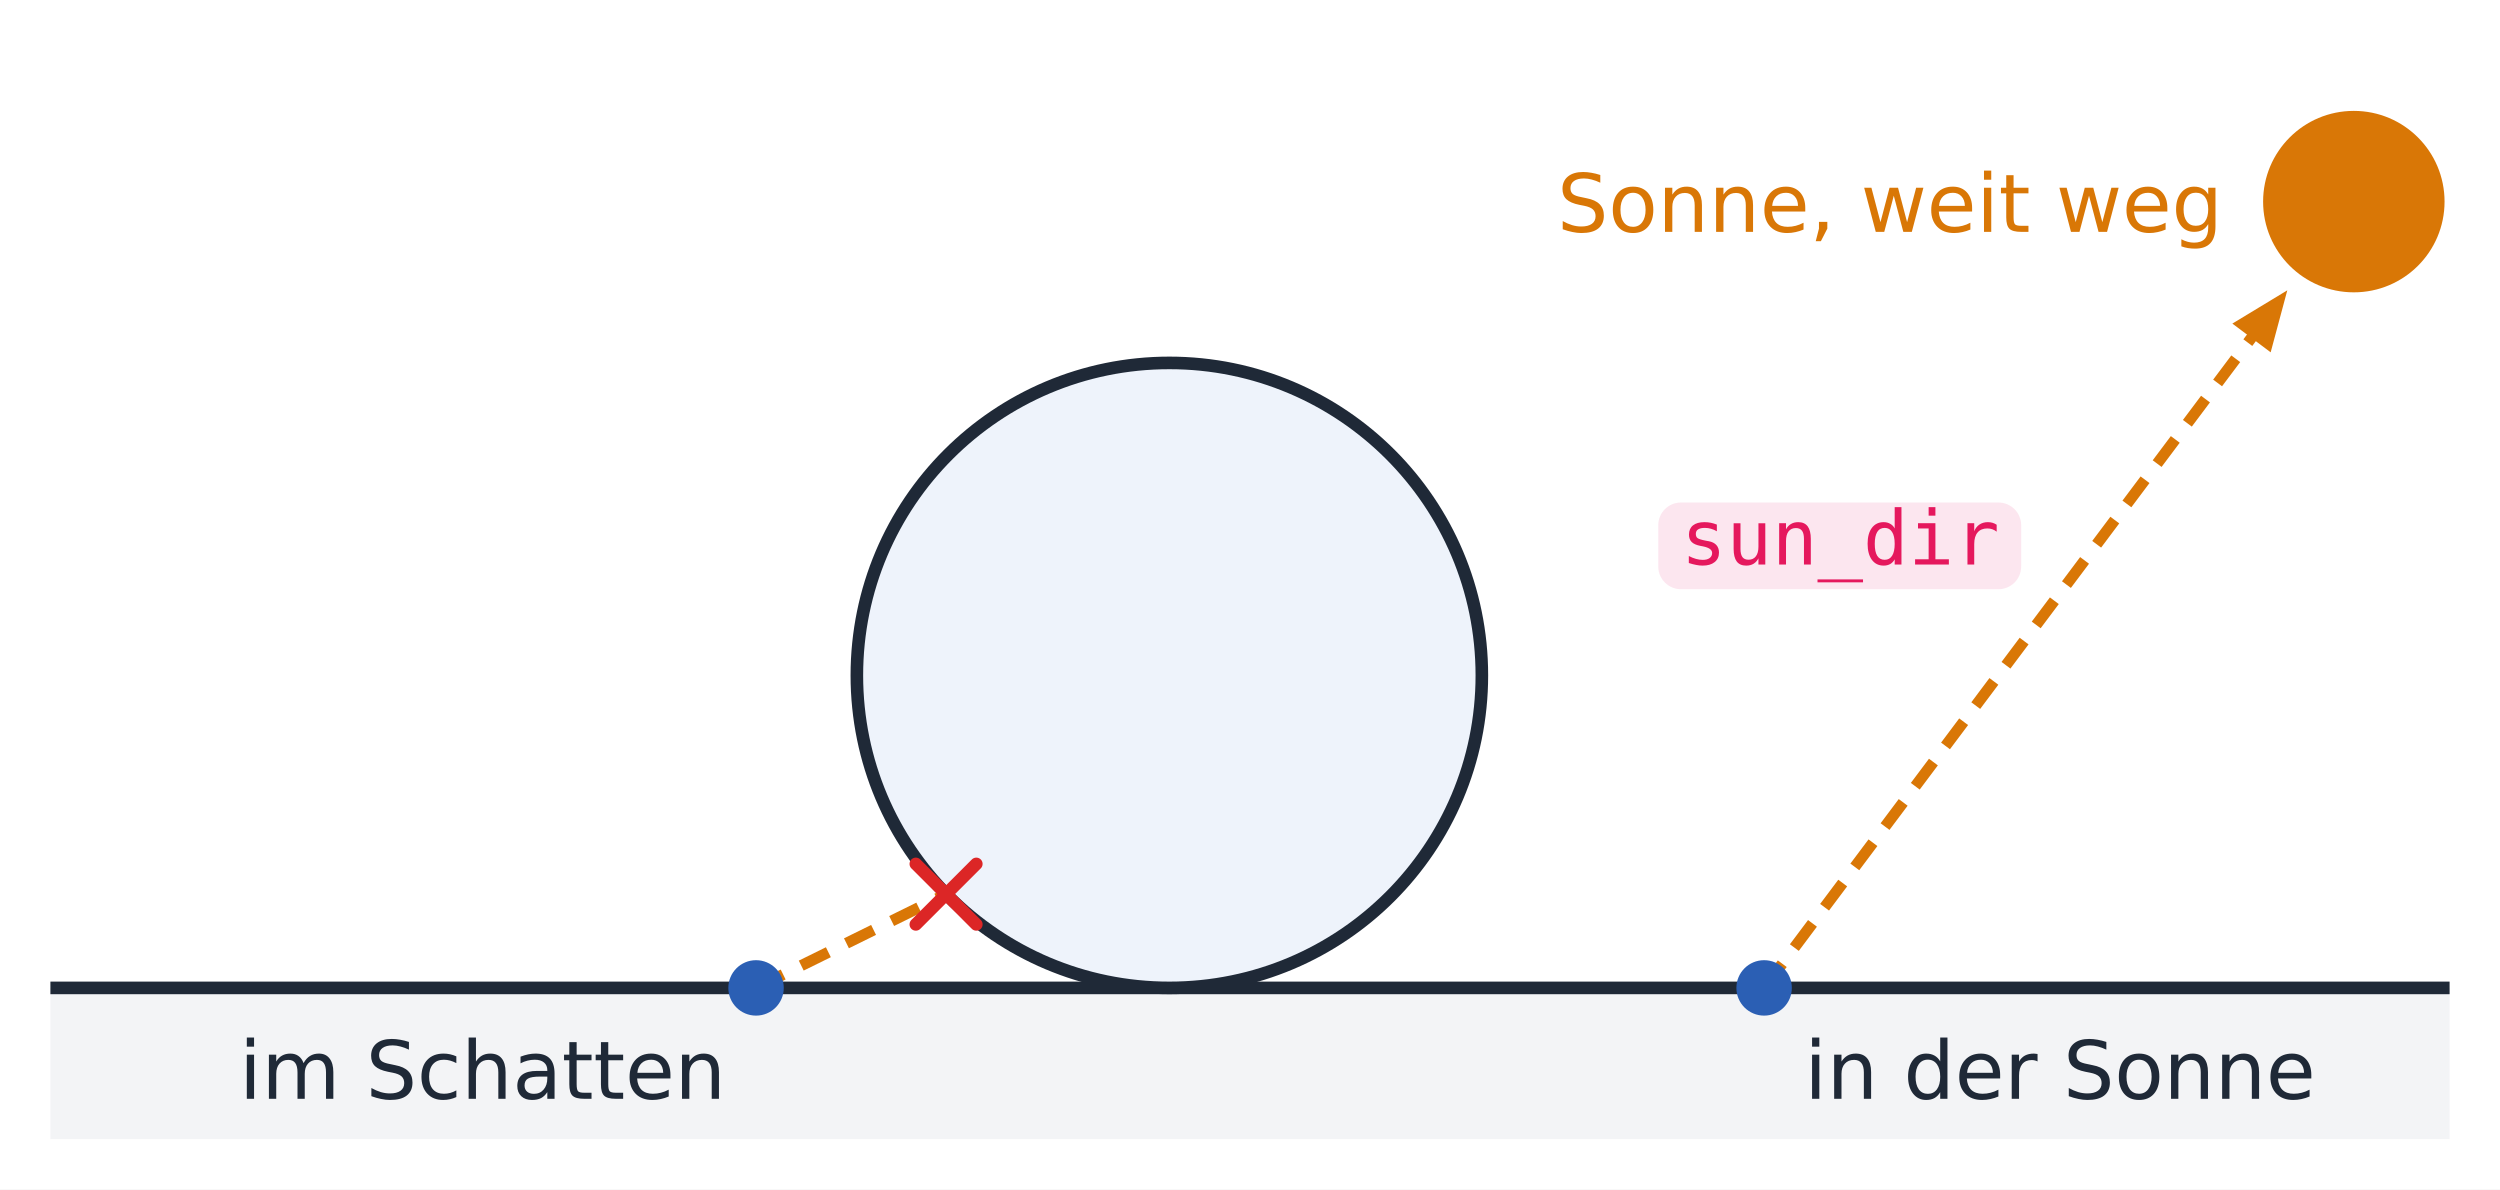
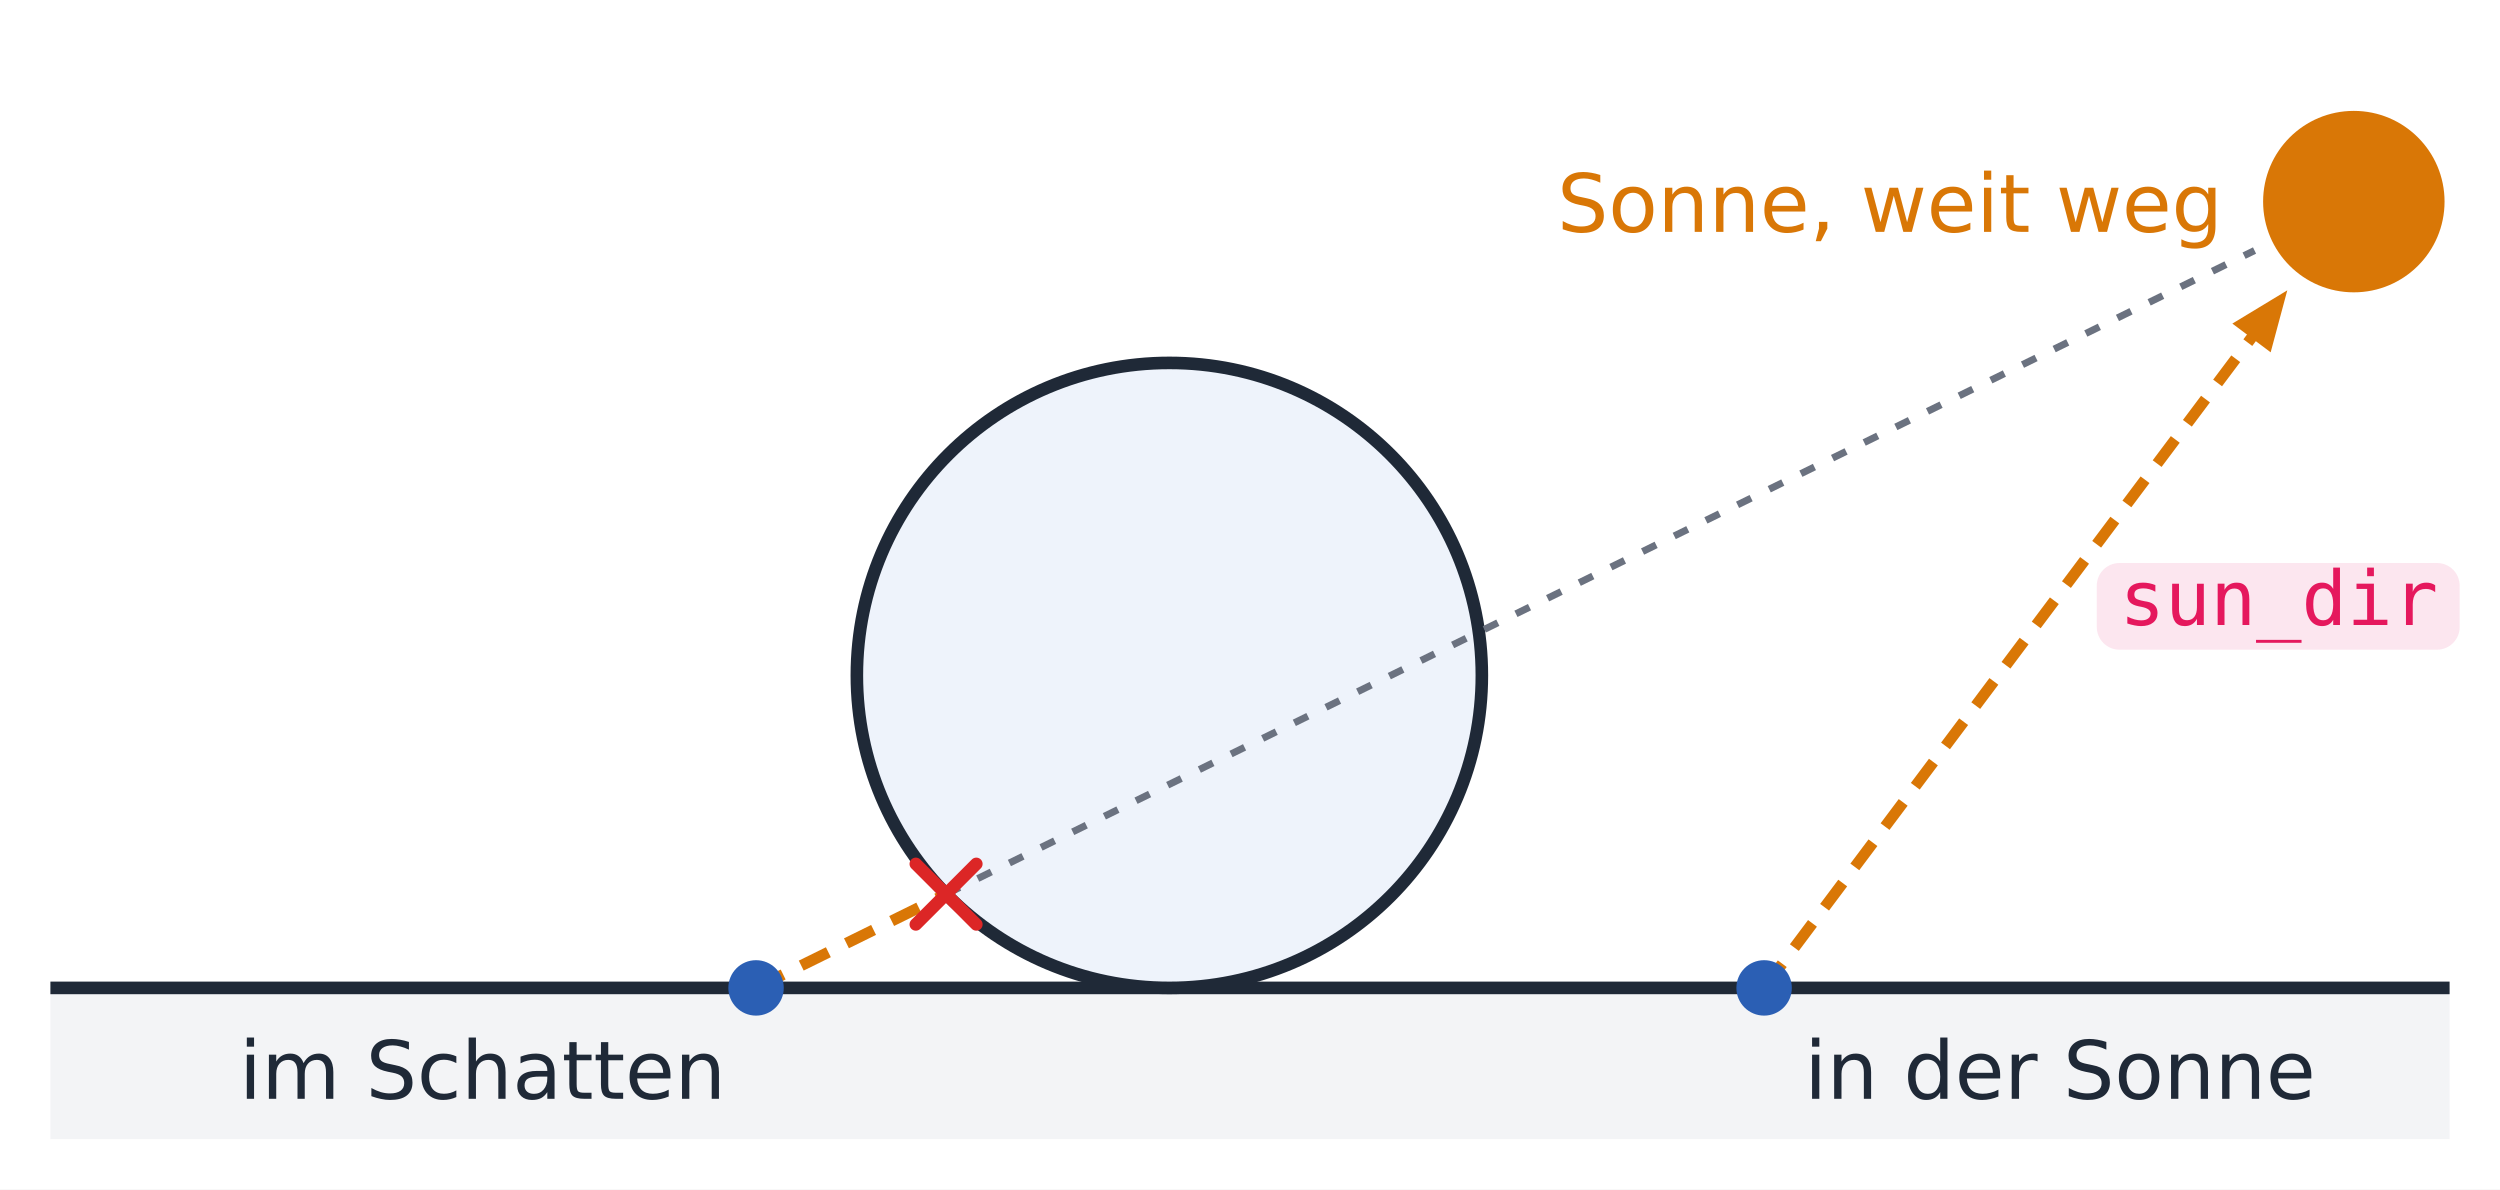
<svg xmlns="http://www.w3.org/2000/svg" viewBox="0 0 496 236" width="496" height="236" font-family="IBM Plex Sans, DejaVu Sans, sans-serif">
  <rect width="496" height="236" fill="#ffffff" />
  <rect x="10.0" y="196.0" width="476.0" height="30.0" fill="#f3f4f6" />
  <line x1="10.0" y1="196.0" x2="486.0" y2="196.0" stroke="#1f2937" stroke-width="2.5" />
  <circle cx="232.0" cy="134.0" r="62.0" fill="#eef3fb" stroke="#1f2937" stroke-width="2.5" />
  <line x1="150.0" y1="196.0" x2="187.7" y2="177.4" stroke="#d97706" stroke-width="2.2" stroke-dasharray="6 4" />
+   <line x1="187.7" y1="177.4" x2="447.3" y2="49.7" stroke="#6b7280" stroke-width="1.4" stroke-dasharray="3 4" />
  <line x1="181.7" y1="171.4" x2="193.7" y2="183.4" stroke="#dc2626" stroke-width="2.5" stroke-linecap="round" />
  <line x1="181.7" y1="183.4" x2="193.7" y2="171.4" stroke="#dc2626" stroke-width="2.5" stroke-linecap="round" />
  <circle cx="150.0" cy="196.0" r="5.5" fill="#2b5fb4" />
  <text x="144.0" y="218.0" font-size="16" fill="#1f2937" text-anchor="end" xml:space="preserve">im Schatten</text>
  <line x1="350.0" y1="196.0" x2="448.8" y2="64.2" stroke="#d97706" stroke-width="2.2" stroke-dasharray="6 4" />
  <polygon points="453.8,57.6 442.9,64.2 450.5,69.9" fill="#d97706" />
  <circle cx="350.0" cy="196.0" r="5.5" fill="#2b5fb4" />
  <text x="358.0" y="218.0" font-size="16" fill="#1f2937" text-anchor="start" xml:space="preserve">in der Sonne</text>
-   <rect x="329.0" y="99.7" width="72.0" height="17.2" rx="4.5" fill="#f384af" fill-opacity="0.2" />
-   <text x="333.5" y="112.0" font-size="15" fill="#e5185d" font-family="'0xProto Nerd Font Mono', 'DejaVu Sans Mono', monospace">sun_dir</text>
+   <rect x="416.0" y="111.7" width="72.0" height="17.2" rx="4.5" fill="#f384af" fill-opacity="0.2" />
+   <text x="420.5" y="124.0" font-size="15" fill="#e5185d" font-family="'0xProto Nerd Font Mono', 'DejaVu Sans Mono', monospace">sun_dir</text>
  <circle cx="467.0" cy="40.0" r="18.0" fill="#d97706" />
  <text x="441.0" y="46.0" font-size="16" fill="#d97706" text-anchor="end" xml:space="preserve">Sonne, weit weg</text>
</svg>
